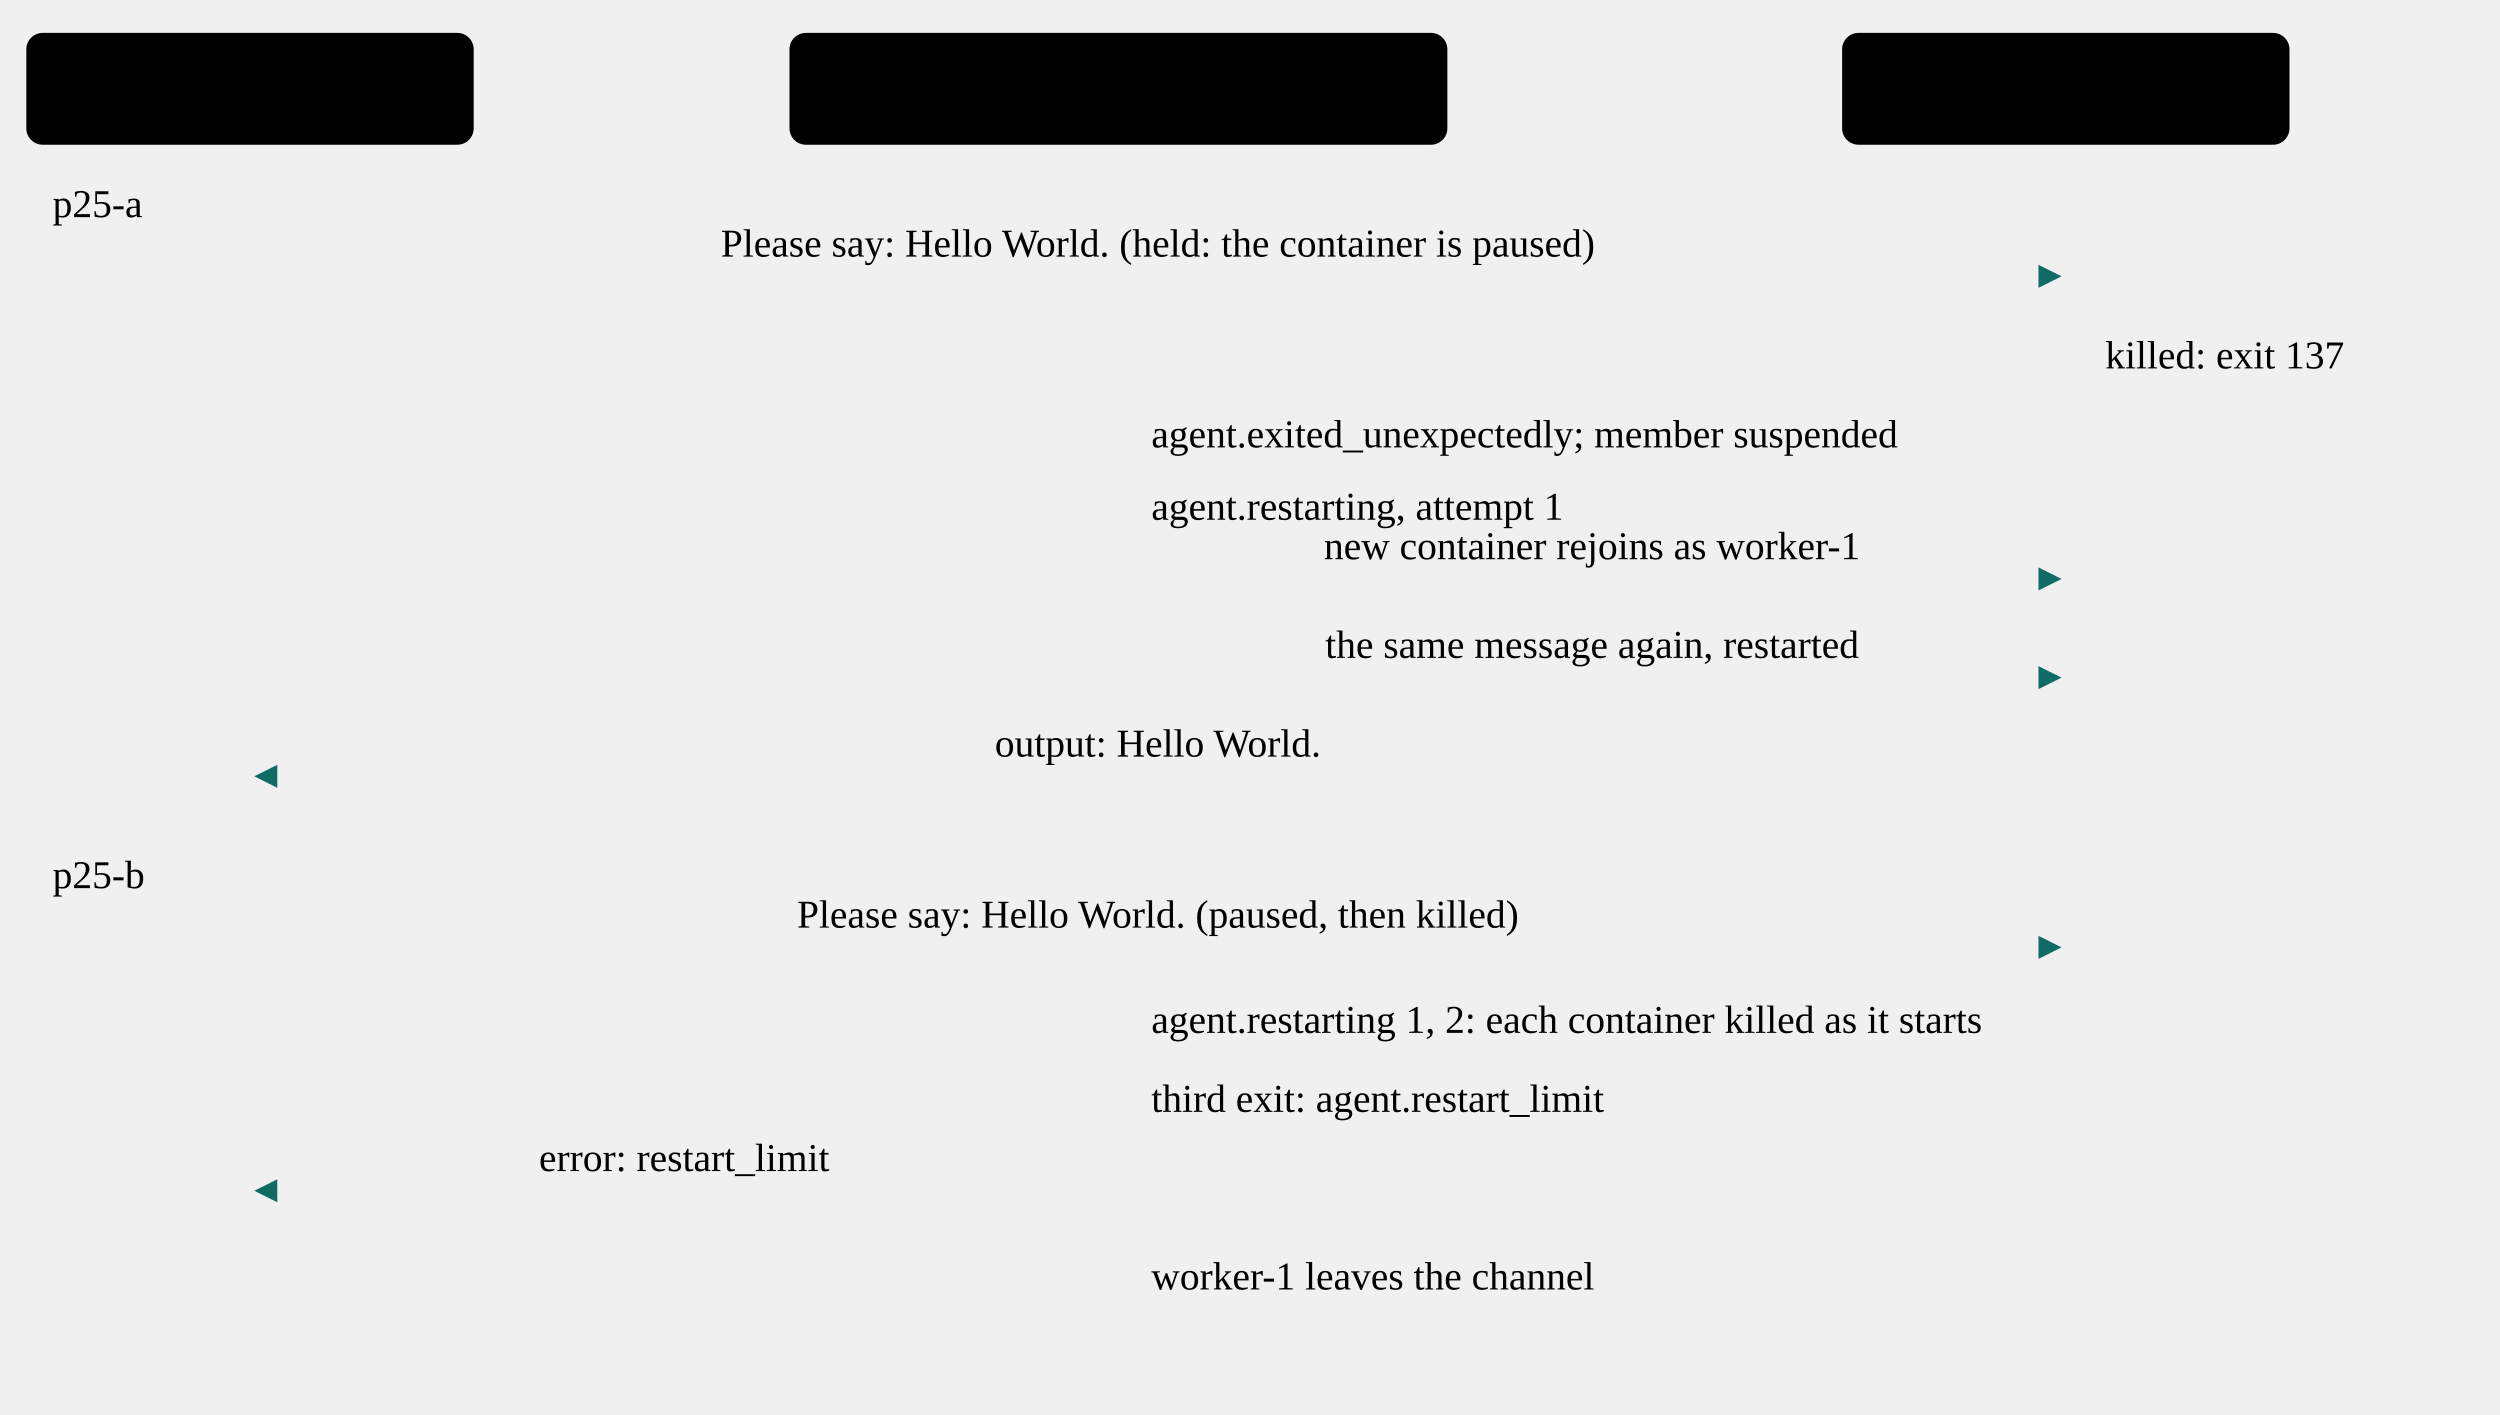
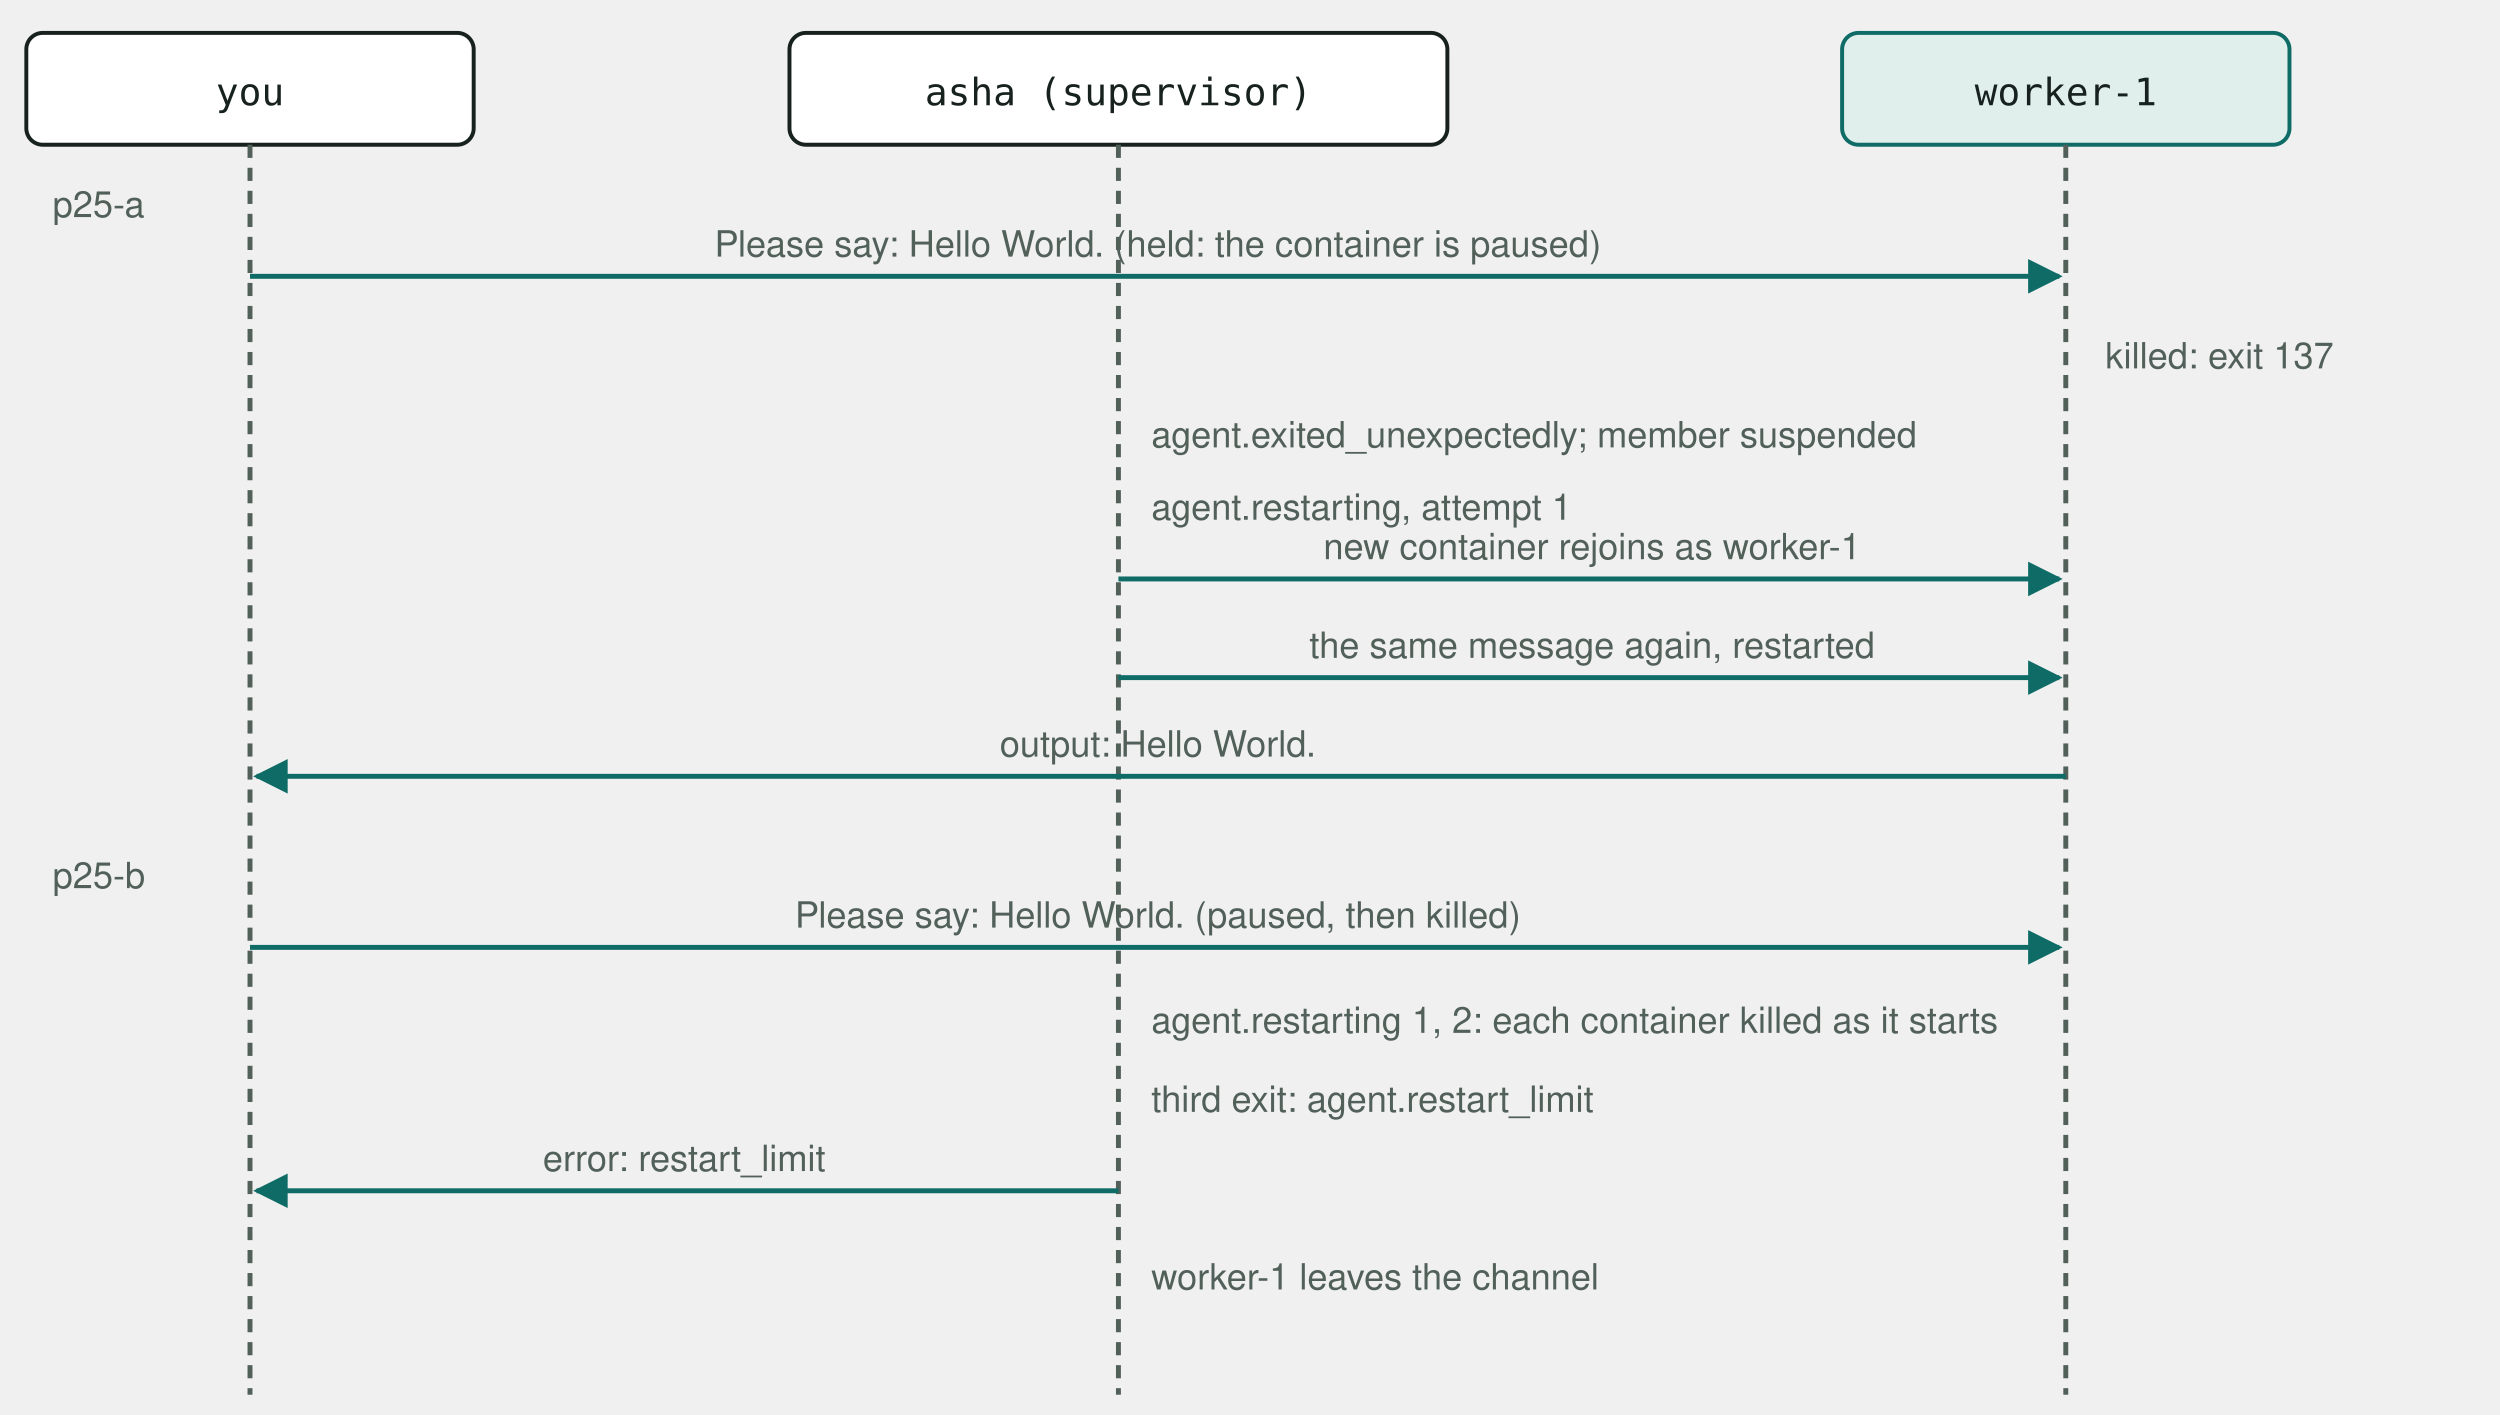
<svg xmlns="http://www.w3.org/2000/svg" viewBox="0 0 760 430" role="img" aria-labelledby="p25-t p25-d">
+   <style>
+   /* For a viewer showing this diagram on its own: docs/assets/docs.css, by tools/docs/svg-standalone.mts. */
+   svg:root { background: #ffffff; font-family: "IBM Plex Sans", -apple-system, "Segoe UI", Helvetica, Arial, sans-serif; }
+   svg:root .box { fill: #ffffff; stroke: #17211d; stroke-width: 1.2; }
+   svg:root .box.accent { fill: #e0efec; stroke: #0e6b66; }
+   svg:root .box.host { fill: #f1f4f2; stroke: #52605a; stroke-dasharray: 4 3; }
+   svg:root .box.planned { fill: #ece8f8; stroke: #5b44b0; stroke-dasharray: 4 3; }
+   svg:root .label { fill: #17211d; font-size: 13px; }
+   svg:root .label.small { font-size: 11px; fill: #52605a; }
+   svg:root .label.mono { font-family: "IBM Plex Mono", ui-monospace, "SF Mono", Menlo, Consolas, monospace; font-size: 11.5px; }
+   svg:root .label.title { font-weight: 600; }
+   svg:root .edge { stroke: #0e6b66; stroke-width: 1.5; fill: none; }
+   svg:root .edge.dim { stroke: #52605a; stroke-dasharray: 4 3; }
+   </style>
  <defs>
    <marker id="p25-a" viewBox="0 0 10 10" refX="9" refY="5" markerWidth="7" markerHeight="7" orient="auto-start-reverse">
      <path d="M0 0L10 5L0 10z" fill="#0e6b66" />
    </marker>
  </defs>
  <rect class="box" x="8" y="10" width="136" height="34" rx="5" />
  <text class="label mono" x="76" y="32" text-anchor="middle">you</text>
  <path class="edge dim" d="M76 44 V424" />
  <rect class="box" x="240" y="10" width="200" height="34" rx="5" />
  <text class="label mono" x="340" y="32" text-anchor="middle">asha (supervisor)</text>
  <path class="edge dim" d="M340 44 V424" />
  <rect class="box accent" x="560" y="10" width="136" height="34" rx="5" />
  <text class="label mono" x="628" y="32" text-anchor="middle">worker-1</text>
  <path class="edge dim" d="M628 44 V424" />
  <text class="label small" x="16" y="66">p25-a</text>
  <path class="edge" d="M76 84 H626" marker-end="url(#p25-a)" />
  <text class="label small" x="352" y="78" text-anchor="middle">Please say: Hello World. (held: the container is paused)</text>
  <text class="label small" x="640" y="112">killed: exit 137</text>
  <text class="label small" x="350" y="136">agent.exited_unexpectedly; member suspended</text>
  <text class="label small" x="350" y="158">agent.restarting, attempt 1</text>
  <path class="edge" d="M340 176 H626" marker-end="url(#p25-a)" />
  <text class="label small" x="484" y="170" text-anchor="middle">new container rejoins as worker-1</text>
  <path class="edge" d="M340 206 H626" marker-end="url(#p25-a)" />
  <text class="label small" x="484" y="200" text-anchor="middle">the same message again, restarted</text>
  <path class="edge" d="M628 236 H78" marker-end="url(#p25-a)" />
  <text class="label small" x="352" y="230" text-anchor="middle">output: Hello World.</text>
  <text class="label small" x="16" y="270">p25-b</text>
  <path class="edge" d="M76 288 H626" marker-end="url(#p25-a)" />
  <text class="label small" x="352" y="282" text-anchor="middle">Please say: Hello World. (paused, then killed)</text>
  <text class="label small" x="350" y="314">agent.restarting 1, 2: each container killed as it starts</text>
  <text class="label small" x="350" y="338">third exit: agent.restart_limit</text>
  <path class="edge" d="M340 362 H78" marker-end="url(#p25-a)" />
  <text class="label small" x="208" y="356" text-anchor="middle">error: restart_limit</text>
  <text class="label small" x="350" y="392">worker-1 leaves the channel</text>
</svg>
